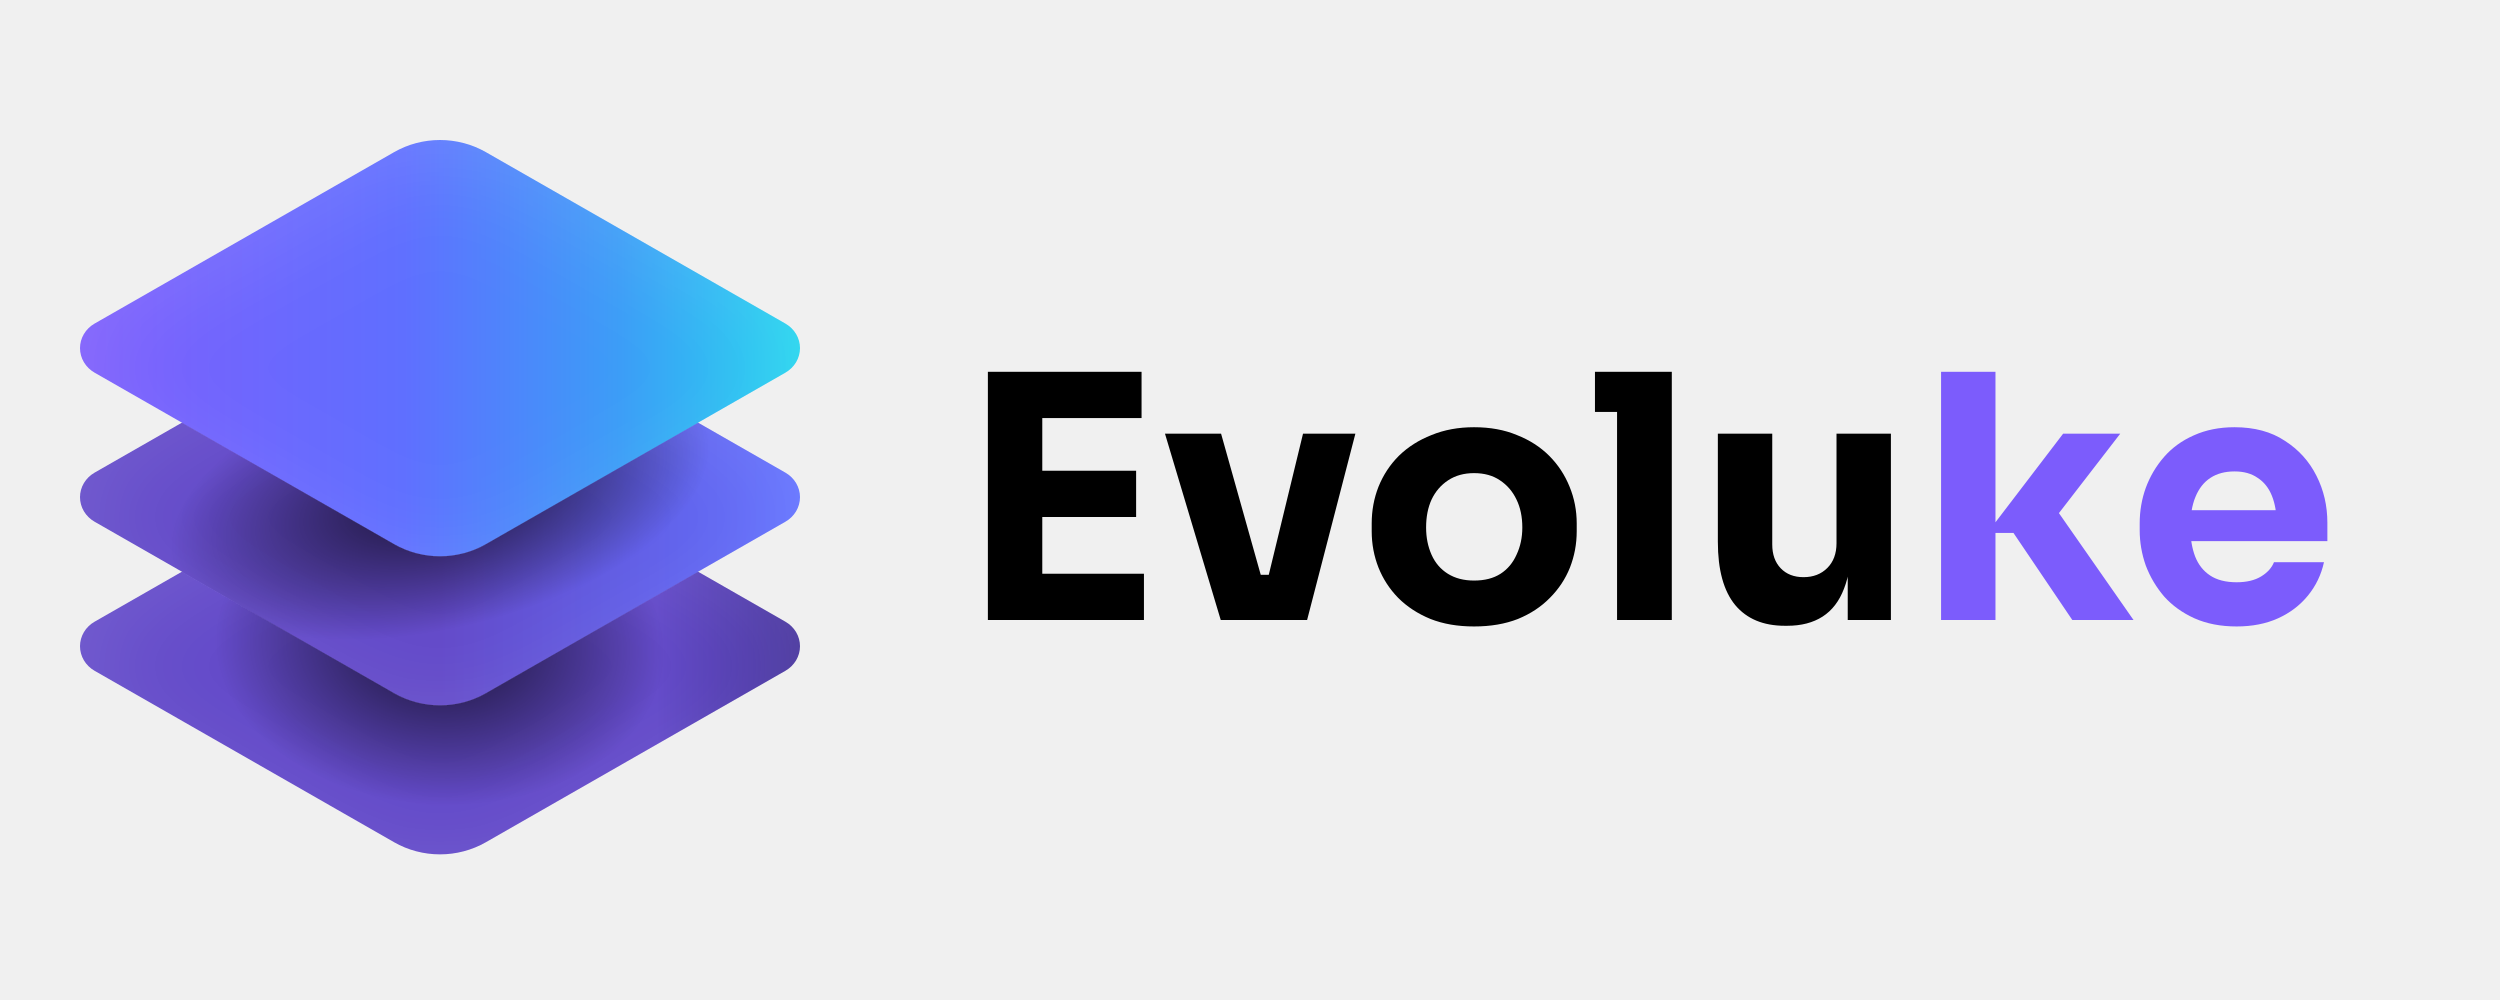
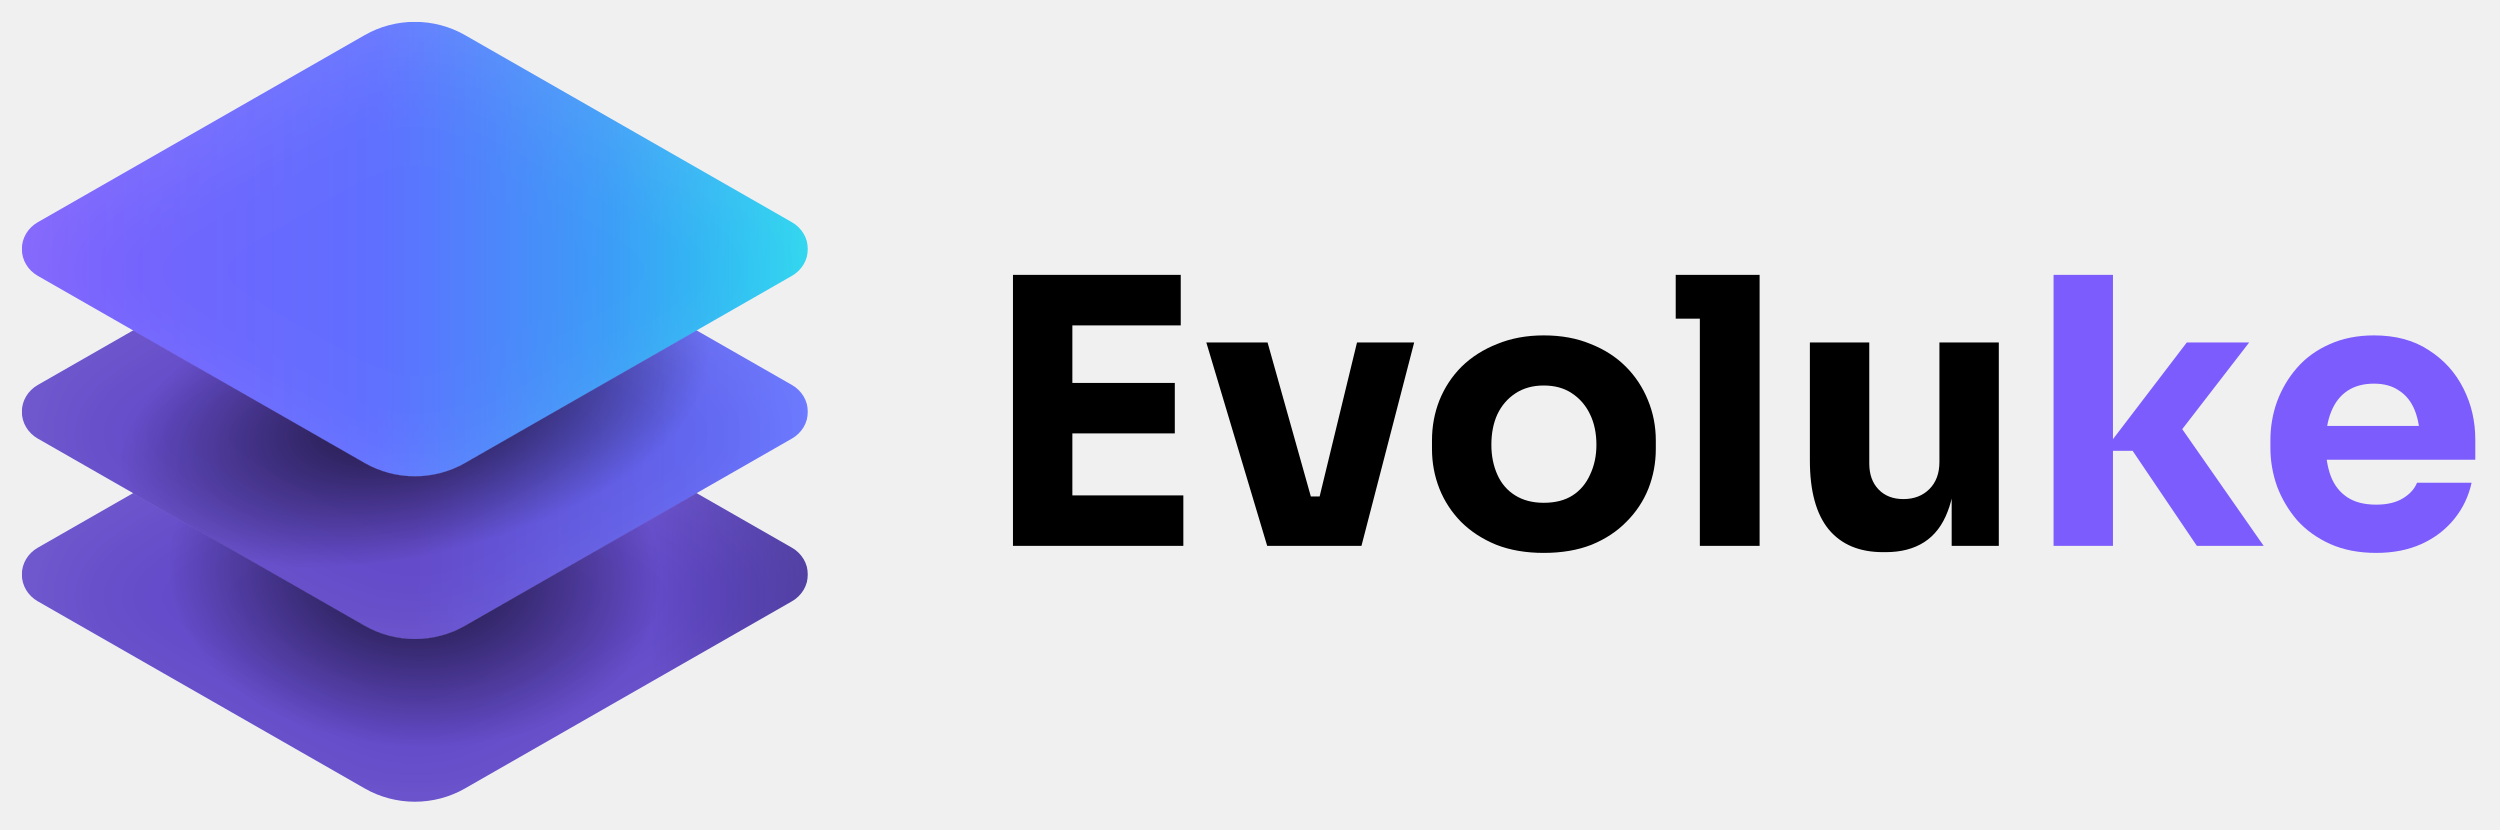
- <svg xmlns="http://www.w3.org/2000/svg" width="250" height="100" viewBox="0 0 250 100" fill="none">
+ <svg xmlns="http://www.w3.org/2000/svg" width="229" height="76" viewBox="6 12 229 76" fill="none">
  <path d="M98.788 62V37.18H104.228V62H98.788ZM103.548 62V57.376H114.394V62H103.548ZM103.548 51.698V47.074H113.612V51.698H103.548ZM103.548 41.804V37.18H114.156V41.804H103.548ZM122.074 62L116.498 43.368H122.108L127.344 62H122.074ZM123.774 62V57.478H129.248V62H123.774ZM125.78 62L130.302 43.368H135.538L130.71 62H125.78ZM147.404 62.646C145.772 62.646 144.321 62.397 143.052 61.898C141.782 61.377 140.706 60.674 139.822 59.79C138.96 58.906 138.303 57.897 137.85 56.764C137.396 55.608 137.17 54.395 137.17 53.126V52.344C137.17 51.052 137.396 49.828 137.85 48.672C138.326 47.493 139.006 46.462 139.89 45.578C140.796 44.694 141.884 44.003 143.154 43.504C144.423 42.983 145.84 42.722 147.404 42.722C149.013 42.722 150.441 42.983 151.688 43.504C152.957 44.003 154.034 44.694 154.918 45.578C155.802 46.462 156.482 47.493 156.958 48.672C157.434 49.828 157.672 51.052 157.672 52.344V53.126C157.672 54.395 157.445 55.608 156.992 56.764C156.538 57.897 155.87 58.906 154.986 59.79C154.124 60.674 153.059 61.377 151.79 61.898C150.52 62.397 149.058 62.646 147.404 62.646ZM147.404 58.056C148.469 58.056 149.353 57.829 150.056 57.376C150.758 56.923 151.291 56.288 151.654 55.472C152.039 54.656 152.232 53.749 152.232 52.752C152.232 51.687 152.039 50.757 151.654 49.964C151.268 49.148 150.713 48.502 149.988 48.026C149.285 47.55 148.424 47.312 147.404 47.312C146.406 47.312 145.545 47.55 144.82 48.026C144.094 48.502 143.539 49.148 143.154 49.964C142.791 50.757 142.61 51.687 142.61 52.752C142.61 53.749 142.791 54.656 143.154 55.472C143.516 56.288 144.06 56.923 144.786 57.376C145.511 57.829 146.384 58.056 147.404 58.056ZM161.706 62V37.18H167.18V62H161.706ZM159.496 41.192V37.18H167.18V41.192H159.496ZM178.483 62.578C176.33 62.578 174.675 61.887 173.519 60.504C172.363 59.099 171.785 56.991 171.785 54.18V43.368H177.225V54.452C177.225 55.449 177.508 56.243 178.075 56.832C178.642 57.421 179.401 57.716 180.353 57.716C181.328 57.716 182.121 57.41 182.733 56.798C183.345 56.186 183.651 55.359 183.651 54.316V43.368H189.091V62H184.773V54.146H185.147C185.147 56.027 184.898 57.603 184.399 58.872C183.923 60.119 183.209 61.048 182.257 61.66C181.305 62.272 180.126 62.578 178.721 62.578H178.483Z" fill="black" />
  <path d="M207.231 62L201.349 53.296H198.731L206.313 43.368H212.025L204.885 52.616L204.953 49.964L213.351 62H207.231ZM194.107 62V37.18H199.547V62H194.107ZM223.659 62.646C222.072 62.646 220.667 62.374 219.443 61.83C218.241 61.286 217.233 60.561 216.417 59.654C215.623 58.725 215.011 57.693 214.581 56.56C214.173 55.404 213.969 54.225 213.969 53.024V52.344C213.969 51.097 214.173 49.907 214.581 48.774C215.011 47.618 215.623 46.587 216.417 45.68C217.21 44.773 218.196 44.059 219.375 43.538C220.576 42.994 221.936 42.722 223.455 42.722C225.449 42.722 227.127 43.175 228.487 44.082C229.869 44.966 230.923 46.133 231.649 47.584C232.374 49.012 232.737 50.576 232.737 52.276V54.112H216.247V51.018H229.439L227.671 52.446C227.671 51.335 227.512 50.383 227.195 49.59C226.877 48.797 226.401 48.196 225.767 47.788C225.155 47.357 224.384 47.142 223.455 47.142C222.503 47.142 221.698 47.357 221.041 47.788C220.383 48.219 219.885 48.853 219.545 49.692C219.205 50.508 219.035 51.517 219.035 52.718C219.035 53.829 219.193 54.803 219.511 55.642C219.828 56.458 220.327 57.093 221.007 57.546C221.687 57.999 222.571 58.226 223.659 58.226C224.656 58.226 225.472 58.033 226.107 57.648C226.741 57.263 227.172 56.787 227.399 56.22H232.397C232.125 57.467 231.592 58.577 230.799 59.552C230.005 60.527 229.008 61.286 227.807 61.83C226.605 62.374 225.223 62.646 223.659 62.646Z" fill="#7C5CFC" />
  <g clip-path="url(#clip0_149_60)">
    <g filter="url(#filter0_i_149_60)">
      <path d="M9.454 67.077L39.407 84.221C40.794 85.017 42.382 85.438 44 85.438C45.618 85.438 47.206 85.017 48.593 84.221L78.546 67.077C78.99 66.822 79.356 66.463 79.611 66.033C79.866 65.603 80 65.118 80 64.624C80 64.131 79.866 63.645 79.611 63.215C79.356 62.786 78.99 62.426 78.546 62.172L48.593 45.027C47.206 44.232 45.618 43.812 44 43.812C42.382 43.812 40.794 44.232 39.407 45.027L9.454 62.172C9.011 62.426 8.643 62.786 8.389 63.215C8.134 63.645 8 64.131 8 64.624C8 65.118 8.134 65.603 8.389 66.033C8.643 66.463 9.011 66.822 9.454 67.077Z" fill="url(#paint0_linear_149_60)" />
      <path d="M9.454 67.077L39.407 84.221C40.794 85.017 42.382 85.438 44 85.438C45.618 85.438 47.206 85.017 48.593 84.221L78.546 67.077C78.99 66.822 79.356 66.463 79.611 66.033C79.866 65.603 80 65.118 80 64.624C80 64.131 79.866 63.645 79.611 63.215C79.356 62.786 78.99 62.426 78.546 62.172L48.593 45.027C47.206 44.232 45.618 43.812 44 43.812C42.382 43.812 40.794 44.232 39.407 45.027L9.454 62.172C9.011 62.426 8.643 62.786 8.389 63.215C8.134 63.645 8 64.131 8 64.624C8 65.118 8.134 65.603 8.389 66.033C8.643 66.463 9.011 66.822 9.454 67.077Z" fill="url(#paint1_radial_149_60)" fill-opacity="0.75" />
    </g>
    <g filter="url(#filter1_i_149_60)">
      <path d="M9.454 52.17L39.407 69.315C40.794 70.111 42.382 70.531 44 70.531C45.618 70.531 47.206 70.111 48.593 69.315L78.546 52.17C78.99 51.916 79.356 51.556 79.611 51.127C79.866 50.697 80 50.212 80 49.718C80 49.224 79.866 48.739 79.611 48.309C79.356 47.88 78.99 47.52 78.546 47.266L48.593 30.121C47.206 29.326 45.618 28.906 44 28.906C42.382 28.906 40.794 29.326 39.407 30.121L9.454 47.266C9.011 47.52 8.643 47.88 8.389 48.309C8.134 48.739 8 49.224 8 49.718C8 50.212 8.134 50.697 8.389 51.127C8.643 51.556 9.011 51.916 9.454 52.17Z" fill="url(#paint2_linear_149_60)" />
      <path d="M9.454 52.17L39.407 69.315C40.794 70.111 42.382 70.531 44 70.531C45.618 70.531 47.206 70.111 48.593 69.315L78.546 52.17C78.99 51.916 79.356 51.556 79.611 51.127C79.866 50.697 80 50.212 80 49.718C80 49.224 79.866 48.739 79.611 48.309C79.356 47.88 78.99 47.52 78.546 47.266L48.593 30.121C47.206 29.326 45.618 28.906 44 28.906C42.382 28.906 40.794 29.326 39.407 30.121L9.454 47.266C9.011 47.52 8.643 47.88 8.389 48.309C8.134 48.739 8 49.224 8 49.718C8 50.212 8.134 50.697 8.389 51.127C8.643 51.556 9.011 51.916 9.454 52.17Z" fill="url(#paint3_radial_149_60)" fill-opacity="0.75" />
    </g>
    <g filter="url(#filter2_i_149_60)">
      <path d="M9.454 37.264L39.407 54.409C40.794 55.205 42.382 55.625 44 55.625C45.618 55.625 47.206 55.205 48.593 54.409L78.546 37.264C78.99 37.01 79.356 36.65 79.611 36.221C79.866 35.791 80 35.306 80 34.812C80 34.318 79.866 33.833 79.611 33.403C79.356 32.973 78.99 32.614 78.546 32.359L48.593 15.215C47.206 14.42 45.618 14 44 14C42.382 14 40.794 14.42 39.407 15.215L9.454 32.359C9.011 32.614 8.643 32.973 8.389 33.403C8.134 33.833 8 34.318 8 34.812C8 35.306 8.134 35.791 8.389 36.221C8.643 36.65 9.011 37.01 9.454 37.264Z" fill="url(#paint4_linear_149_60)" />
    </g>
  </g>
  <defs>
    <filter id="filter0_i_149_60" x="8" y="43.812" width="72" height="43.625" filterUnits="userSpaceOnUse" color-interpolation-filters="sRGB">
      <feFlood flood-opacity="0" result="BackgroundImageFix" />
      <feBlend mode="normal" in="SourceGraphic" in2="BackgroundImageFix" result="shape" />
      <feColorMatrix in="SourceAlpha" type="matrix" values="0 0 0 0 0 0 0 0 0 0 0 0 0 0 0 0 0 0 127 0" result="hardAlpha" />
      <feOffset dy="2" />
      <feGaussianBlur stdDeviation="5" />
      <feComposite in2="hardAlpha" operator="arithmetic" k2="-1" k3="1" />
      <feColorMatrix type="matrix" values="0 0 0 0 1 0 0 0 0 1 0 0 0 0 1 0 0 0 0.1 0" />
      <feBlend mode="normal" in2="shape" result="effect1_innerShadow_149_60" />
    </filter>
    <filter id="filter1_i_149_60" x="8" y="28.906" width="72" height="43.625" filterUnits="userSpaceOnUse" color-interpolation-filters="sRGB">
      <feFlood flood-opacity="0" result="BackgroundImageFix" />
      <feBlend mode="normal" in="SourceGraphic" in2="BackgroundImageFix" result="shape" />
      <feColorMatrix in="SourceAlpha" type="matrix" values="0 0 0 0 0 0 0 0 0 0 0 0 0 0 0 0 0 0 127 0" result="hardAlpha" />
      <feOffset dy="2" />
      <feGaussianBlur stdDeviation="5" />
      <feComposite in2="hardAlpha" operator="arithmetic" k2="-1" k3="1" />
      <feColorMatrix type="matrix" values="0 0 0 0 1 0 0 0 0 1 0 0 0 0 1 0 0 0 0.1 0" />
      <feBlend mode="normal" in2="shape" result="effect1_innerShadow_149_60" />
    </filter>
    <filter id="filter2_i_149_60" x="8" y="14" width="72" height="43.625" filterUnits="userSpaceOnUse" color-interpolation-filters="sRGB">
      <feFlood flood-opacity="0" result="BackgroundImageFix" />
      <feBlend mode="normal" in="SourceGraphic" in2="BackgroundImageFix" result="shape" />
      <feColorMatrix in="SourceAlpha" type="matrix" values="0 0 0 0 0 0 0 0 0 0 0 0 0 0 0 0 0 0 127 0" result="hardAlpha" />
      <feOffset dy="2" />
      <feGaussianBlur stdDeviation="5" />
      <feComposite in2="hardAlpha" operator="arithmetic" k2="-1" k3="1" />
      <feColorMatrix type="matrix" values="0 0 0 0 1 0 0 0 0 1 0 0 0 0 1 0 0 0 0.1 0" />
      <feBlend mode="normal" in2="shape" result="effect1_innerShadow_149_60" />
    </filter>
    <linearGradient id="paint0_linear_149_60" x1="8" y1="64.625" x2="80" y2="64.625" gradientUnits="userSpaceOnUse">
      <stop offset="0.8" stop-color="#634AC9" />
      <stop offset="1" stop-color="#43309B" />
    </linearGradient>
    <radialGradient id="paint1_radial_149_60" cx="0" cy="0" r="1" gradientUnits="userSpaceOnUse" gradientTransform="translate(44 64.625) rotate(-86.855) scale(25.6324 36.4549)">
      <stop />
      <stop offset="0.62" stop-opacity="0" />
    </radialGradient>
    <linearGradient id="paint2_linear_149_60" x1="8" y1="49.719" x2="80" y2="49.719" gradientUnits="userSpaceOnUse">
      <stop offset="0.5" stop-color="#634AC9" />
      <stop offset="1" stop-color="#5F6FFF" />
    </linearGradient>
    <radialGradient id="paint3_radial_149_60" cx="0" cy="0" r="1" gradientUnits="userSpaceOnUse" gradientTransform="translate(44 49.7187) rotate(-103.305) scale(21.3866 44.8782)">
      <stop />
      <stop offset="0.615" stop-opacity="0" />
    </radialGradient>
    <linearGradient id="paint4_linear_149_60" x1="8" y1="34.812" x2="80" y2="34.812" gradientUnits="userSpaceOnUse">
      <stop stop-color="#7C5CFC" />
      <stop offset="0.45" stop-color="#5F6FFF" />
      <stop offset="0.75" stop-color="#3B9DF7" />
      <stop offset="1" stop-color="#22D3EE" />
    </linearGradient>
    <clipPath id="clip0_149_60">
      <rect width="72" height="72" fill="white" transform="translate(8 14)" />
    </clipPath>
  </defs>
</svg>
